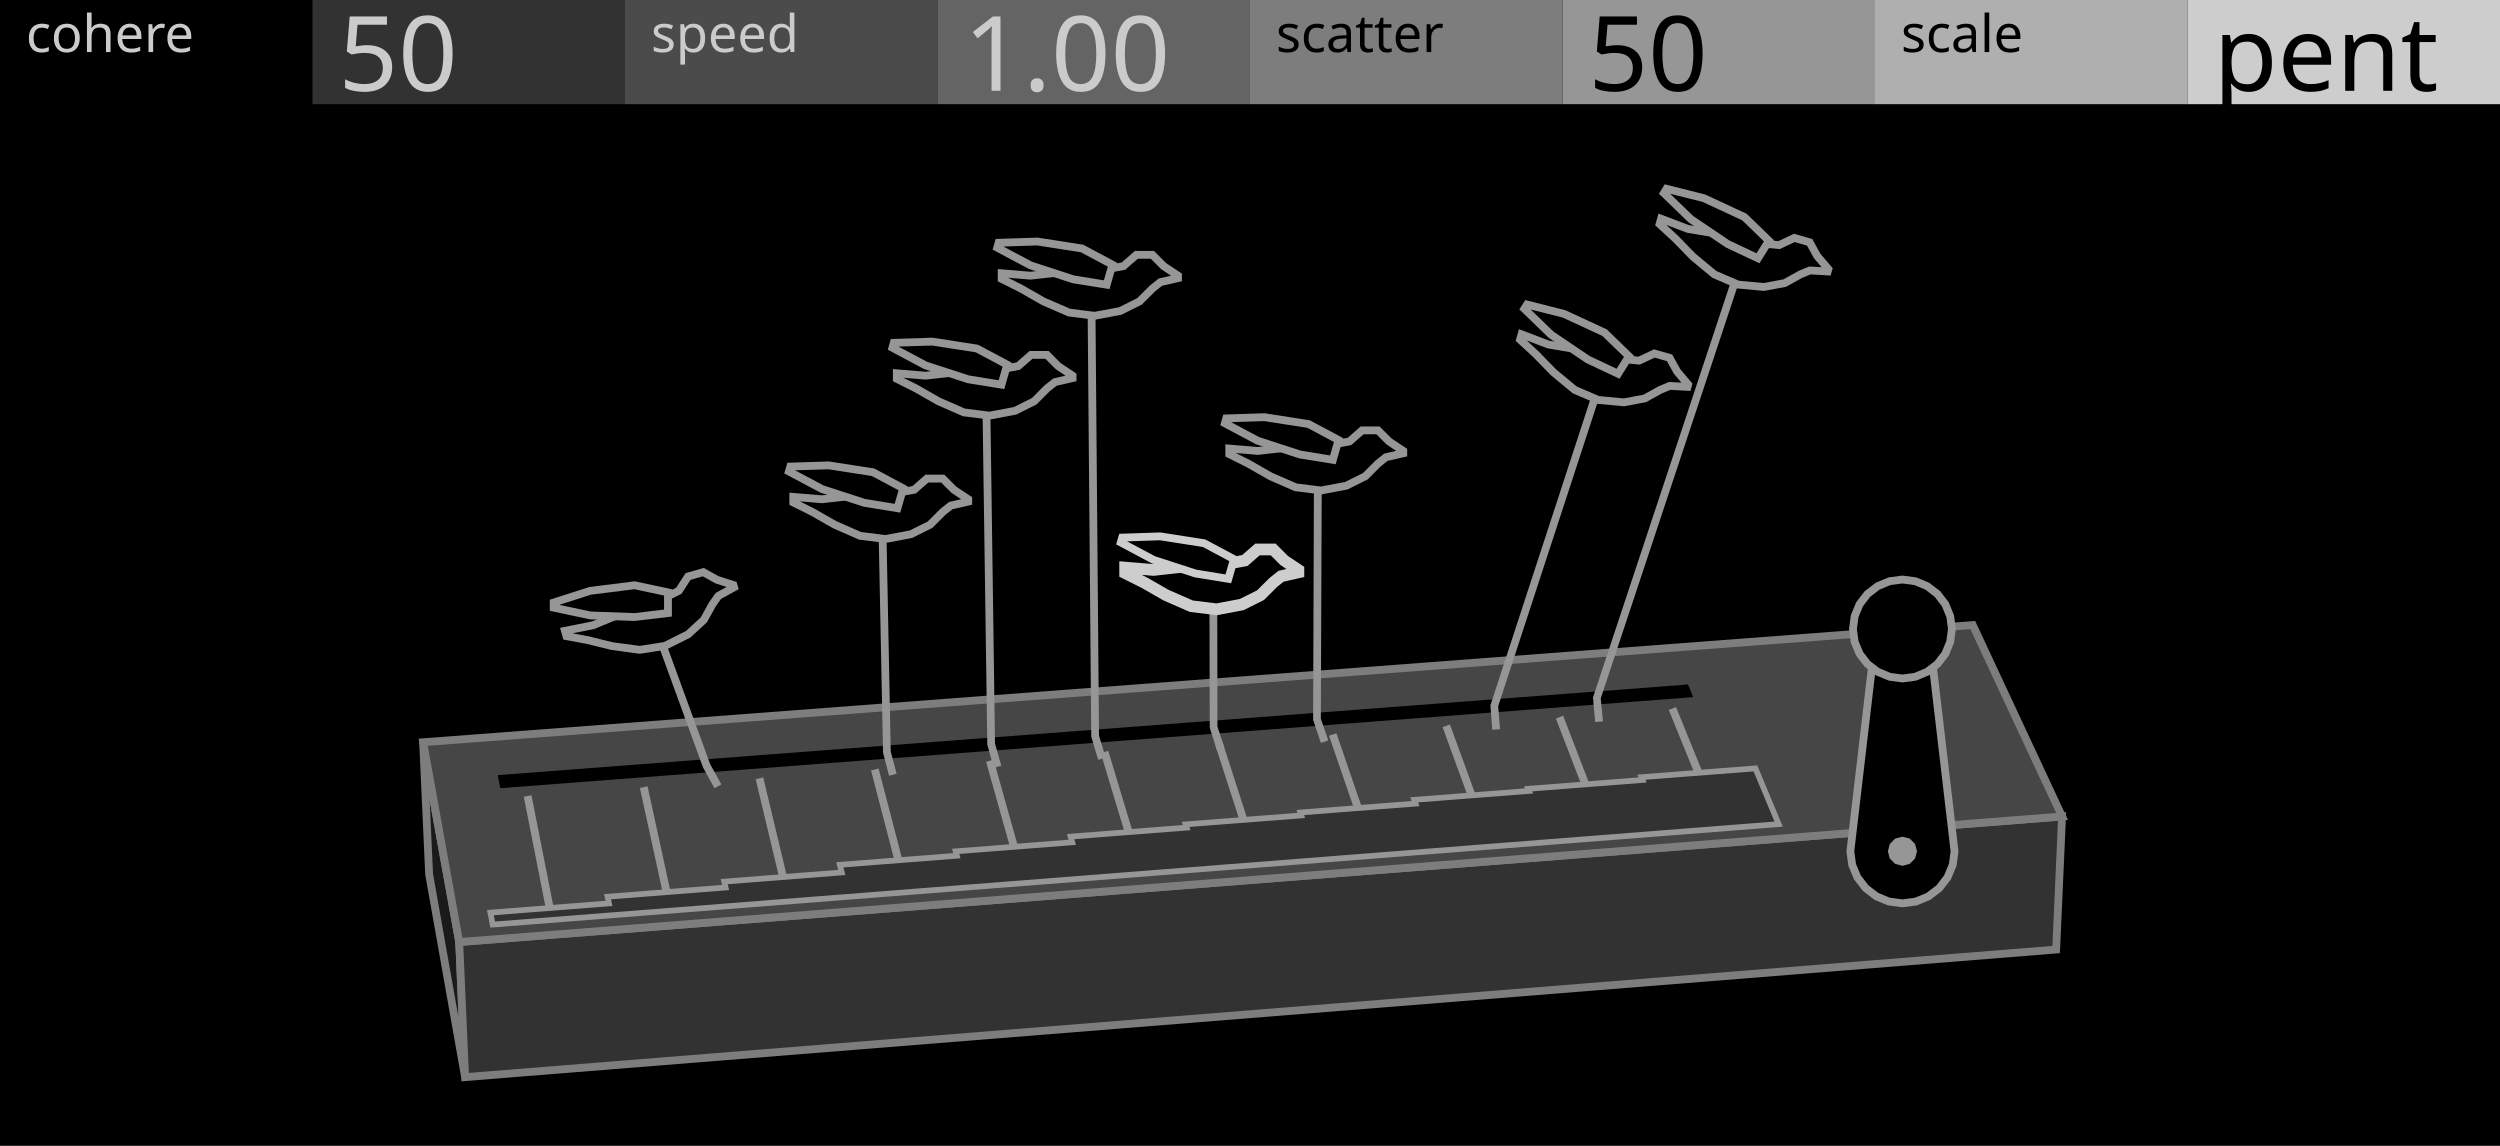
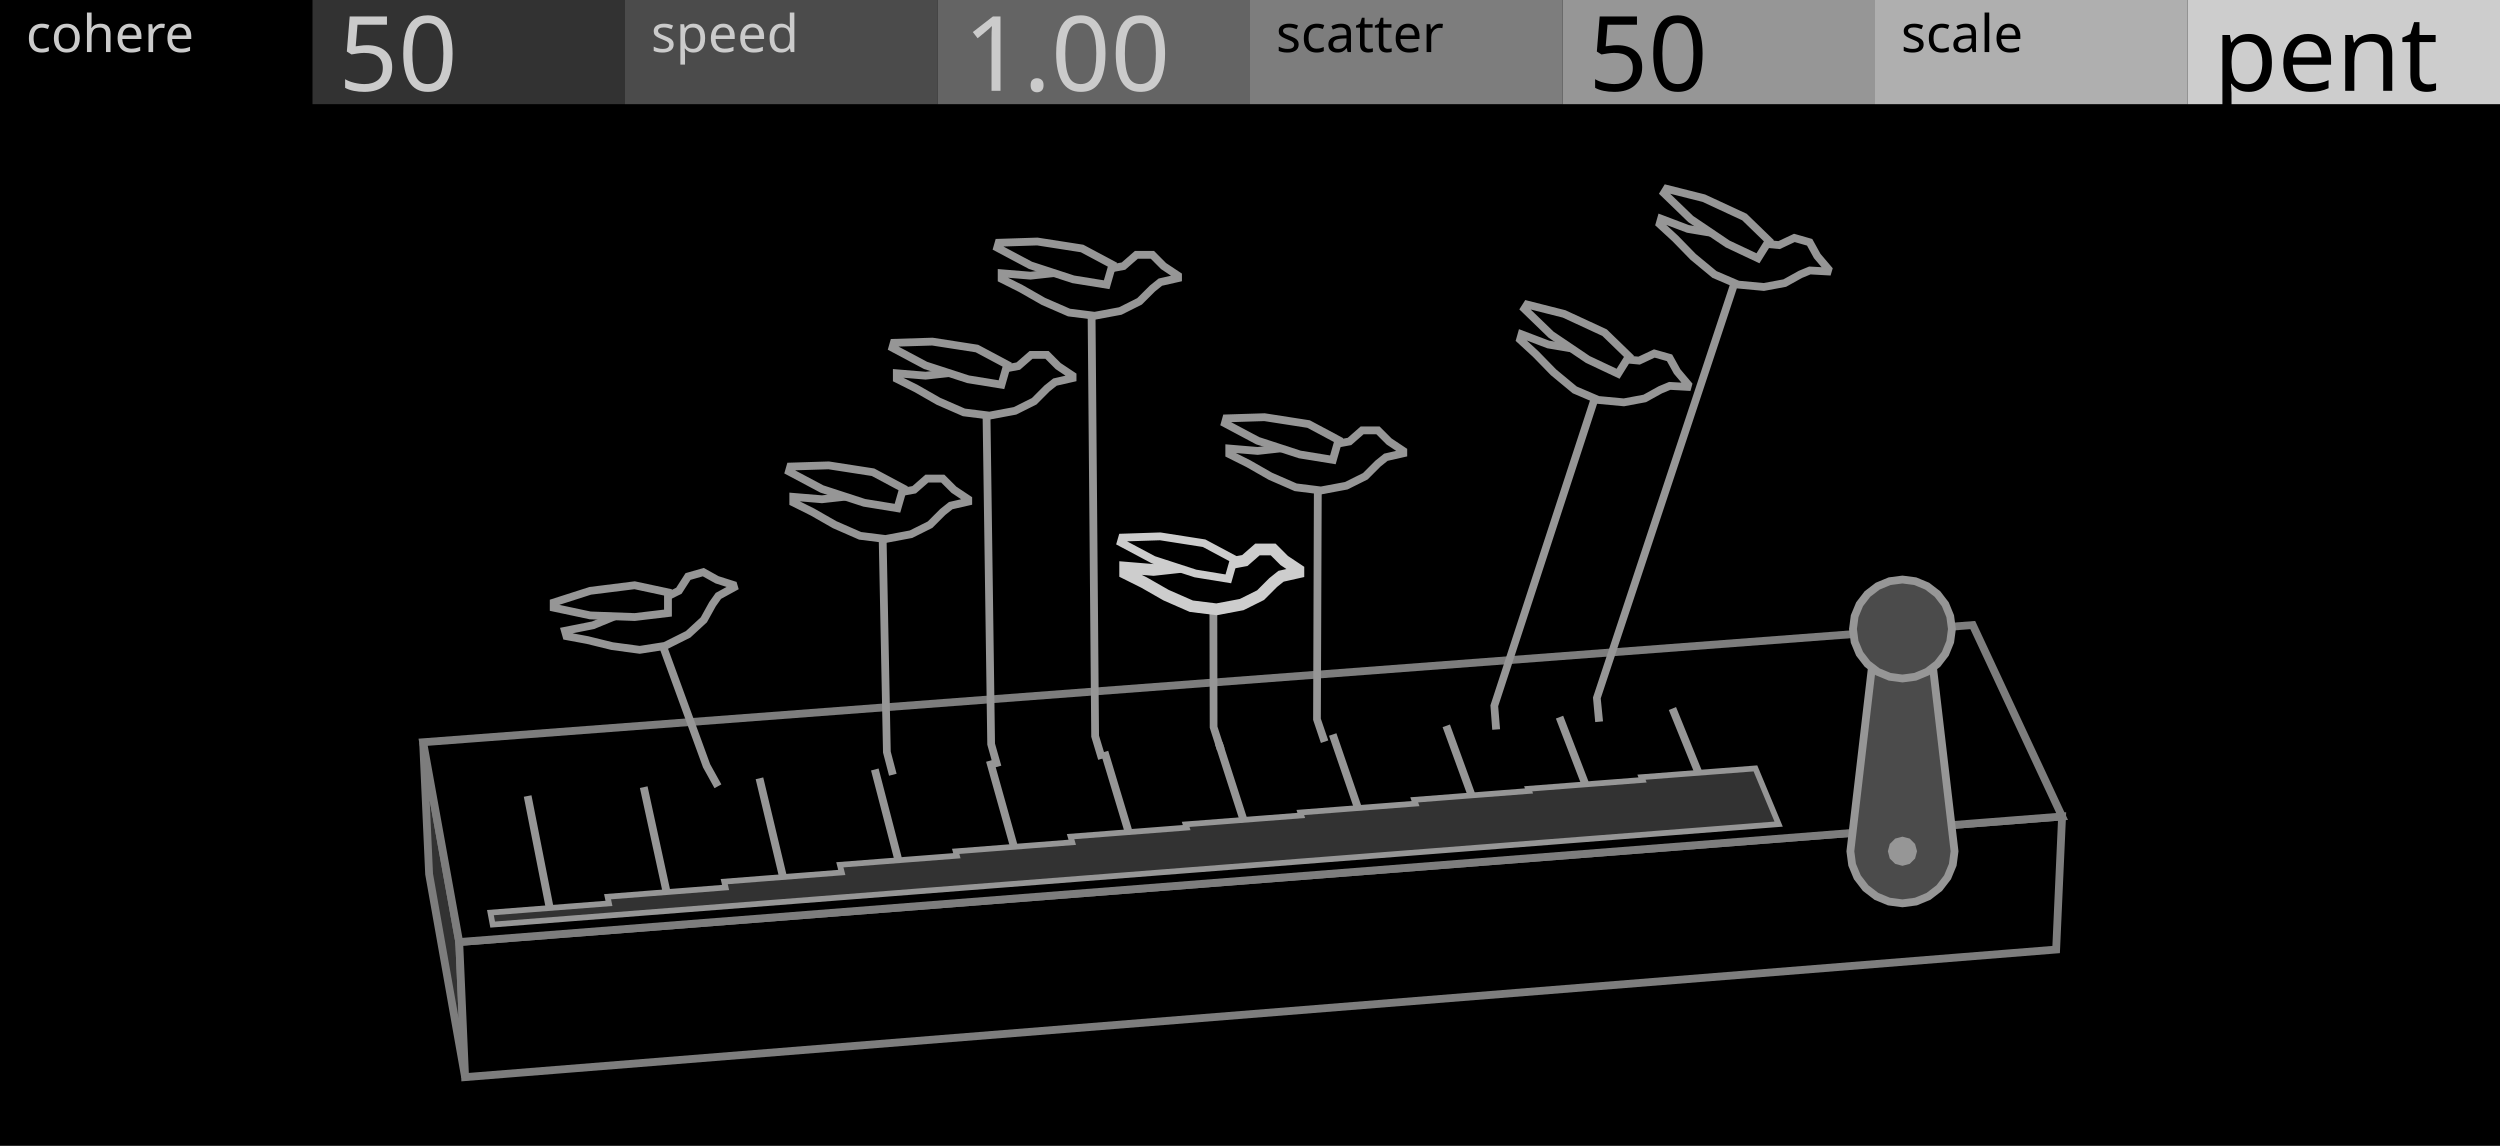
<svg xmlns="http://www.w3.org/2000/svg" width="480" height="220" viewBox="0 0 480 220">
  <g id="preview_canvas">
    <rect x="0" y="0" width="480" height="220" fill="#000000" stroke="none" />
  </g>
  <g id="preview_header">
    <rect x="0" y="0" width="60" height="20" fill="#000000" stroke="none" />
    <rect x="60" y="0" width="60" height="20" fill="#323232" stroke="none" />
    <rect x="120" y="0" width="60" height="20" fill="#4B4B4B" stroke="none" />
    <rect x="180" y="0" width="60" height="20" fill="#646464" stroke="none" />
    <rect x="240" y="0" width="60" height="20" fill="#7D7D7D" stroke="none" />
    <rect x="300" y="0" width="60" height="20" fill="#969696" stroke="none" />
    <rect x="360" y="0" width="60" height="20" fill="#AFAFAF" stroke="none" />
    <rect x="420" y="0" width="60" height="20" fill="#CDCDCD" stroke="none" />
    <text transform="matrix(1 0 0 1 5 10)" fill="#CBCBCB" stroke="none" font-family="UniversNextPro-Light" font-size="10px">cohere</text>
    <text transform="matrix(1 0 0 1 125 10)" fill="#CBCBCB" stroke="none" font-family="UniversNextPro-Light" font-size="10px">speed</text>
    <text transform="matrix(1 0 0 1 245 10)" fill="#000000" stroke="none" font-family="UniversNextPro-Light" font-size="10px">scatter</text>
    <text transform="matrix(1 0 0 1 365 10)" fill="#000000" stroke="none" font-family="UniversNextPro-Light" font-size="10px">scale</text>
    <text transform="matrix(1 0 0 1 65 17.44)" fill="#CBCBCB" stroke="none" font-family="UniversNextPro-Light" font-size="20px">50</text>
    <text transform="matrix(1 0 0 1 185 17.44)" fill="#CBCBCB" stroke="none" font-family="UniversNextPro-Light" font-size="20px">1.00</text>
    <text transform="matrix(1 0 0 1 305 17.44)" fill="#000000" stroke="none" font-family="UniversNextPro-Light" font-size="20px">50</text>
    <text transform="matrix(1 0 0 1 425 17.44)" fill="#000000" stroke="none" font-family="UniversNextPro-Light" font-size="20px">pent</text>
  </g>
-   <path d="M 88.17 180.87 L 81.24 142.51 L 82.39 167.83 L 89.3 206.81 Z" fill="#1A1A1A" stroke="#7D7D7D" stroke-width="1.5" />
-   <path d="M 88.17 180.87 L 395.92 156.76 L 394.78 182.31 L 89.3 206.81 Z" fill="#323232" stroke="#7D7D7D" stroke-width="1.5" />
-   <path d="M 88.17 180.87 L 395.92 156.76 L 378.77 120.01 L 81.24 142.51 Z" fill="#464646" stroke="#7D7D7D" stroke-width="1.5" />
+   <path d="M 88.17 180.87 L 81.24 142.51 L 82.39 167.83 L 89.3 206.81 Z" fill="#323232" stroke="#7D7D7D" stroke-width="1.5" />
+   <path d="M 88.17 180.87 L 395.92 156.76 L 394.78 182.31 L 89.3 206.81 Z" fill="#000000" stroke="#7D7D7D" stroke-width="1.5" />
+   <path d="M 88.17 180.87 L 395.92 156.76 L 378.77 120.01 L 81.24 142.51 Z" fill="#000000" stroke="#7D7D7D" stroke-width="1.5" />
  <path d="M 96.05 151.33 L 325.09 133.85 L 324.1 131.42 L 95.57 148.82 Z" fill="#000000" stroke="none" stroke-width="0" />
  <path d="M 106.61 175.83 L 102.04 152.69 L 100.57 152.98 L 105.13 176.12 Z" fill="#969696" stroke="none" stroke-width="0" />
  <path d="M 129.36 174.04 L 124.33 150.97 L 122.86 151.29 L 127.89 174.36 Z" fill="#969696" stroke="none" stroke-width="0" />
  <path d="M 152.04 172.25 L 146.54 149.26 L 145.09 149.61 L 150.58 172.6 Z" fill="#969696" stroke="none" stroke-width="0" />
  <path d="M 174.65 170.47 L 168.69 147.55 L 167.24 147.93 L 173.2 170.85 Z" fill="#969696" stroke="none" stroke-width="0" />
  <path d="M 197.18 168.7 L 190.77 145.85 L 189.33 146.26 L 195.74 169.1 Z" fill="#969696" stroke="none" stroke-width="0" />
  <path d="M 219.65 166.93 L 212.78 144.15 L 211.34 144.59 L 218.21 167.36 Z" fill="#969696" stroke="none" stroke-width="0" />
  <path d="M 242.04 165.16 L 234.72 142.46 L 233.29 142.92 L 240.61 165.62 Z" fill="#969696" stroke="none" stroke-width="0" />
  <path d="M 264.36 163.41 L 256.59 140.78 L 255.17 141.26 L 262.94 163.89 Z" fill="#969696" stroke="none" stroke-width="0" />
  <path d="M 286.61 161.66 L 278.39 139.1 L 276.98 139.61 L 285.2 162.17 Z" fill="#969696" stroke="none" stroke-width="0" />
  <path d="M 308.79 159.91 L 300.13 137.42 L 298.73 137.96 L 307.39 160.45 Z" fill="#969696" stroke="none" stroke-width="0" />
  <path d="M 330.9 158.17 L 321.8 135.75 L 320.41 136.32 L 329.51 158.73 Z" fill="#969696" stroke="none" stroke-width="0" />
  <path d="M 94.59 177.52 L 341.5 158.23 L 337.04 147.53 L 315.16 149.22 L 315.37 149.75 L 293.41 151.45 L 293.57 151.86 L 271.53 153.57 L 271.78 154.29 L 249.66 156 L 249.84 156.56 L 227.64 158.28 L 227.84 158.9 L 205.55 160.63 L 205.87 161.72 L 183.49 163.46 L 183.72 164.3 L 161.25 166.04 L 161.62 167.51 L 139.05 169.27 L 139.31 170.4 L 116.65 172.17 L 116.92 173.45 L 94.16 175.22 Z" fill="#323232" stroke="#969696" stroke-width="1.1" />
-   <path d="M 375.27 163.44 L 374.93 166.03 L 373.93 168.44 L 372.34 170.51 L 370.27 172.1 L 367.86 173.1 L 365.27 173.44 L 362.68 173.1 L 360.27 172.1 L 358.2 170.51 L 356.61 168.44 L 355.61 166.03 L 355.27 163.44 L 360.27 120.77 L 370.27 120.77 Z" fill="#000000" stroke="#969696" stroke-width="1.5" />
+   <path d="M 375.27 163.44 L 374.93 166.03 L 373.93 168.44 L 372.34 170.51 L 370.27 172.1 L 367.86 173.1 L 365.27 173.44 L 362.68 173.1 L 360.27 172.1 L 358.2 170.51 L 356.61 168.44 L 355.61 166.03 L 355.27 163.44 L 360.27 120.77 L 370.27 120.77 Z" fill="#4B4B4B" stroke="#969696" stroke-width="1.5" />
  <path d="M 368.07 163.44 L 367.69 164.84 L 366.67 165.86 L 365.27 166.24 L 363.87 165.86 L 362.84 164.84 L 362.47 163.44 L 362.84 162.04 L 363.87 161.01 L 365.27 160.64 L 366.67 161.01 L 367.69 162.04 Z" fill="#969696" stroke="none" stroke-width="0" />
-   <path d="M 374.77 120.77 L 374.44 123.23 L 373.5 125.52 L 371.99 127.48 L 370.02 128.99 L 367.73 129.94 L 365.27 130.27 L 362.81 129.94 L 360.52 128.99 L 358.55 127.48 L 357.04 125.52 L 356.09 123.23 L 355.77 120.77 L 356.09 118.31 L 357.04 116.02 L 358.55 114.05 L 360.52 112.54 L 362.81 111.59 L 365.27 111.27 L 367.73 111.59 L 370.02 112.54 L 371.99 114.05 L 373.5 116.02 L 374.44 118.31 Z" fill="#000000" stroke="#969696" stroke-width="1.5" />
+   <path d="M 374.77 120.77 L 374.44 123.23 L 373.5 125.52 L 371.99 127.48 L 370.02 128.99 L 367.73 129.94 L 365.27 130.27 L 362.81 129.94 L 360.52 128.99 L 358.55 127.48 L 357.04 125.52 L 356.09 123.23 L 355.77 120.77 L 356.09 118.31 L 357.04 116.02 L 358.55 114.05 L 360.52 112.54 L 362.81 111.59 L 365.27 111.27 L 367.73 111.59 L 370.02 112.54 L 371.99 114.05 L 373.5 116.02 L 374.44 118.31 Z" fill="#4B4B4B" stroke="#969696" stroke-width="1.5" />
  <path d="M 138.5 150.6 L 136.35 146.72 L 126.96 120.99 L 125.55 121.5 L 134.98 147.35 L 137.18 151.33 Z" fill="#969696" stroke="none" stroke-width="0" />
  <path d="M 172.15 148.56 L 171.02 144.29 L 170.16 100.42 L 168.66 100.45 L 169.54 144.5 L 170.7 148.94 Z" fill="#969696" stroke="none" stroke-width="0" />
  <path d="M 192.25 147.01 L 191.04 142.76 L 190.12 76.72 L 188.62 76.74 L 189.56 142.98 L 190.8 147.42 Z" fill="#969696" stroke="none" stroke-width="0" />
  <path d="M 212.29 145.46 L 211.01 141.24 L 210.31 57.55 L 208.81 57.56 L 209.52 141.46 L 210.85 145.89 Z" fill="#969696" stroke="none" stroke-width="0" />
  <path d="M 235.12 143.7 L 233.75 139.5 L 233.71 113.97 L 232.21 113.97 L 232.27 139.73 L 233.69 144.16 Z" fill="#969696" stroke="none" stroke-width="0" />
  <path d="M 255.03 142.16 L 253.6 137.98 L 253.78 91.14 L 252.28 91.13 L 252.12 138.22 L 253.61 142.65 Z" fill="#969696" stroke="none" stroke-width="0" />
  <path d="M 288.01 140.01 L 287.65 135.6 L 307.82 73.93 L 306.4 73.46 L 286.16 135.42 L 286.51 140.12 Z" fill="#969696" stroke="none" stroke-width="0" />
  <path d="M 307.78 138.5 L 307.34 134.09 L 334.67 51.77 L 333.25 51.3 L 305.85 133.92 L 306.28 138.64 Z" fill="#969696" stroke="none" stroke-width="0" />
  <path d="M 140.81 112.32 L 140.94 112.76 L 137.93 114.41 L 136.8 116.01 L 135.13 119.02 L 132.12 121.79 L 127.68 124.01 L 122.83 124.77 L 117.55 124.06 L 112.78 122.89 L 108.76 122.14 L 108.47 121.12 L 113.86 120.05 L 118.97 117.95 L 124.07 115.85 L 128.13 114.53 L 130.35 113.42 L 132.1 110.69 L 135.03 109.85 L 137.67 111.32 Z" fill="#000000" stroke="#969696" stroke-width="1.5" />
  <path d="M 128.25 117.71 L 121.85 118.47 L 113.32 118.16 L 106.31 116.67 L 106.31 115.69 L 113.32 113.44 L 121.85 112.37 L 128.25 113.74 Z" fill="#000000" stroke="#969696" stroke-width="1.5" />
  <path d="M 185.9 95.86 L 185.9 96.31 L 182.54 97.08 L 181.01 98.3 L 178.57 100.74 L 174.91 102.57 L 170.02 103.49 L 165.14 102.88 L 160.25 100.74 L 155.98 98.3 L 152.31 96.47 L 152.31 95.4 L 157.81 95.86 L 163.3 95.25 L 168.8 94.64 L 173.07 94.48 L 175.52 94.03 L 177.96 91.89 L 181.01 91.89 L 183.15 94.03 Z" fill="#000000" stroke="#969696" stroke-width="1.5" />
  <path d="M 172.31 97.58 L 165.94 96.54 L 157.81 93.89 L 151.47 90.52 L 151.74 89.58 L 159.11 89.35 L 167.62 90.67 L 173.41 93.76 Z" fill="#000000" stroke="#969696" stroke-width="1.5" />
  <path d="M 205.93 72.13 L 205.93 72.59 L 202.56 73.36 L 201.02 74.58 L 198.57 77.04 L 194.89 78.88 L 189.98 79.8 L 185.07 79.18 L 180.17 77.04 L 175.87 74.58 L 172.19 72.74 L 172.19 71.67 L 177.71 72.13 L 183.23 71.52 L 188.75 70.9 L 193.05 70.75 L 195.5 70.29 L 197.96 68.14 L 201.02 68.14 L 203.17 70.29 Z" fill="#000000" stroke="#969696" stroke-width="1.5" />
  <path d="M 192.28 73.86 L 185.88 72.82 L 177.71 70.16 L 171.34 66.77 L 171.61 65.82 L 179.02 65.59 L 187.57 66.92 L 193.38 70.02 Z" fill="#000000" stroke="#969696" stroke-width="1.5" />
  <path d="M 226.18 52.93 L 226.18 53.4 L 222.79 54.17 L 221.26 55.4 L 218.79 57.86 L 215.1 59.71 L 210.17 60.63 L 205.25 60.01 L 200.32 57.86 L 196.01 55.4 L 192.32 53.55 L 192.32 52.47 L 197.86 52.93 L 203.4 52.32 L 208.94 51.7 L 213.25 51.55 L 215.71 51.09 L 218.18 48.93 L 221.26 48.93 L 223.41 51.09 Z" fill="#000000" stroke="#969696" stroke-width="1.5" />
  <path d="M 212.48 54.67 L 206.06 53.63 L 197.86 50.95 L 191.47 47.55 L 191.74 46.61 L 199.17 46.37 L 207.76 47.71 L 213.59 50.82 Z" fill="#000000" stroke="#969696" stroke-width="1.5" />
  <path d="M 249.29 109.43 L 249.29 109.89 L 245.96 110.64 L 244.45 111.85 L 242.03 114.27 L 238.4 116.08 L 233.57 116.99 L 228.73 116.39 L 223.89 114.27 L 219.66 111.85 L 216.03 110.04 L 216.03 108.98 L 221.47 109.43 L 226.91 108.83 L 232.36 108.22 L 236.59 108.07 L 239.01 107.62 L 241.43 105.5 L 244.45 105.5 L 246.57 107.62 Z" fill="#000000" stroke="#CDCDCD" stroke-width="2.25" />
  <path d="M 235.84 111.14 L 229.52 110.11 L 221.47 107.49 L 215.19 104.15 L 215.46 103.22 L 222.76 102.98 L 231.19 104.3 L 236.92 107.36 Z" fill="#000000" stroke="#CDCDCD" stroke-width="1.5" />
  <path d="M 269.43 86.58 L 269.43 87.03 L 266.09 87.79 L 264.57 89.01 L 262.14 91.44 L 258.49 93.26 L 253.63 94.17 L 248.77 93.56 L 243.91 91.44 L 239.66 89.01 L 236.02 87.19 L 236.02 86.12 L 241.48 86.58 L 246.95 85.97 L 252.42 85.36 L 256.67 85.21 L 259.1 84.76 L 261.53 82.63 L 264.57 82.63 L 266.7 84.76 Z" fill="#000000" stroke="#969696" stroke-width="1.5" />
  <path d="M 255.91 88.29 L 249.57 87.26 L 241.48 84.62 L 235.18 81.27 L 235.44 80.33 L 242.78 80.1 L 251.25 81.42 L 257 84.49 Z" fill="#000000" stroke="#969696" stroke-width="1.5" />
  <path d="M 324.13 73.84 L 324.01 74.28 L 320.59 74.09 L 318.79 74.84 L 315.79 76.5 L 311.78 77.25 L 306.86 76.79 L 302.35 74.86 L 298.27 71.48 L 294.85 67.97 L 291.85 65.21 L 292.14 64.19 L 297.27 66.14 L 302.69 67.06 L 308.12 67.98 L 312.25 69.01 L 314.71 69.24 L 317.63 67.87 L 320.55 68.7 L 322.01 71.33 Z" fill="#000000" stroke="#969696" stroke-width="1.5" />
  <path d="M 310.67 71.76 L 304.86 69.02 L 297.81 64.26 L 292.67 59.29 L 293.19 58.47 L 300.3 60.27 L 308.08 63.87 L 312.76 68.41 Z" fill="#000000" stroke="#969696" stroke-width="1.5" />
  <path d="M 351.05 51.68 L 350.92 52.12 L 347.49 51.93 L 345.68 52.68 L 342.67 54.35 L 338.65 55.1 L 333.71 54.64 L 329.18 52.7 L 325.08 49.31 L 321.65 45.79 L 318.64 43.02 L 318.93 42 L 324.08 43.95 L 329.53 44.87 L 334.97 45.8 L 339.12 46.83 L 341.59 47.06 L 344.52 45.68 L 347.45 46.52 L 348.91 49.16 Z" fill="#000000" stroke="#969696" stroke-width="1.5" />
  <path d="M 337.53 49.59 L 331.7 46.84 L 324.62 42.06 L 319.47 37.08 L 319.98 36.25 L 327.13 38.05 L 334.93 41.67 L 339.63 46.23 Z" fill="#000000" stroke="#969696" stroke-width="1.5" />
</svg>
